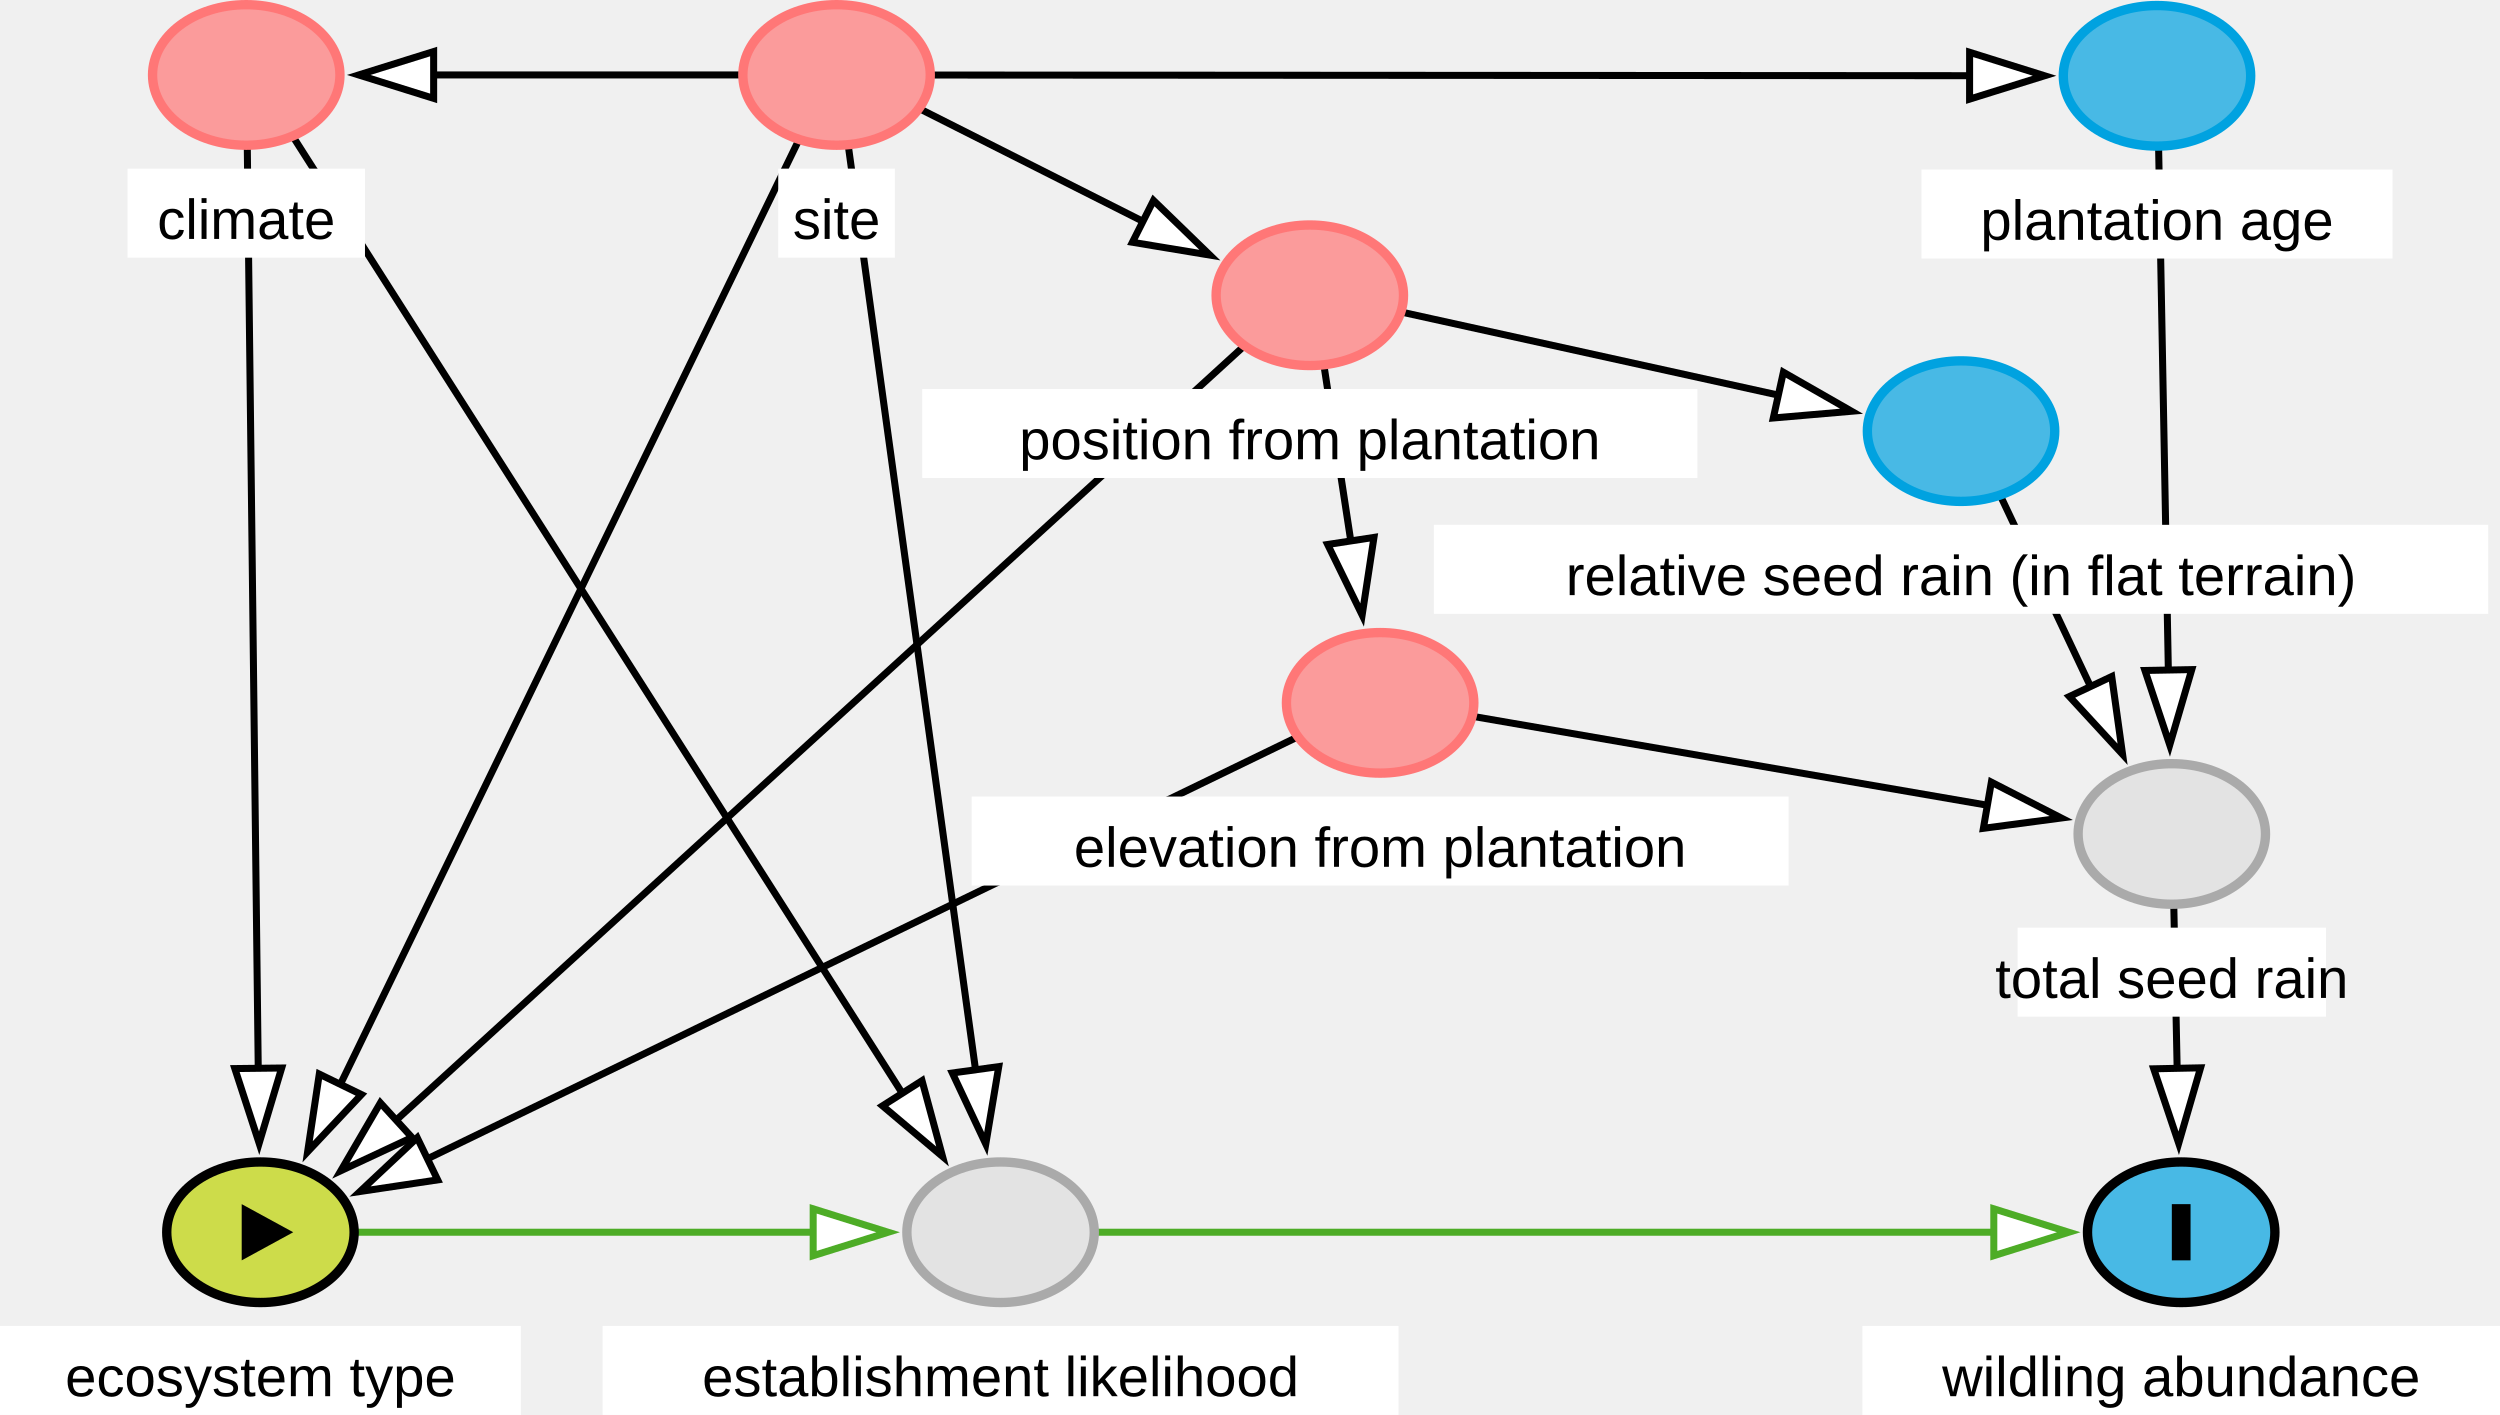
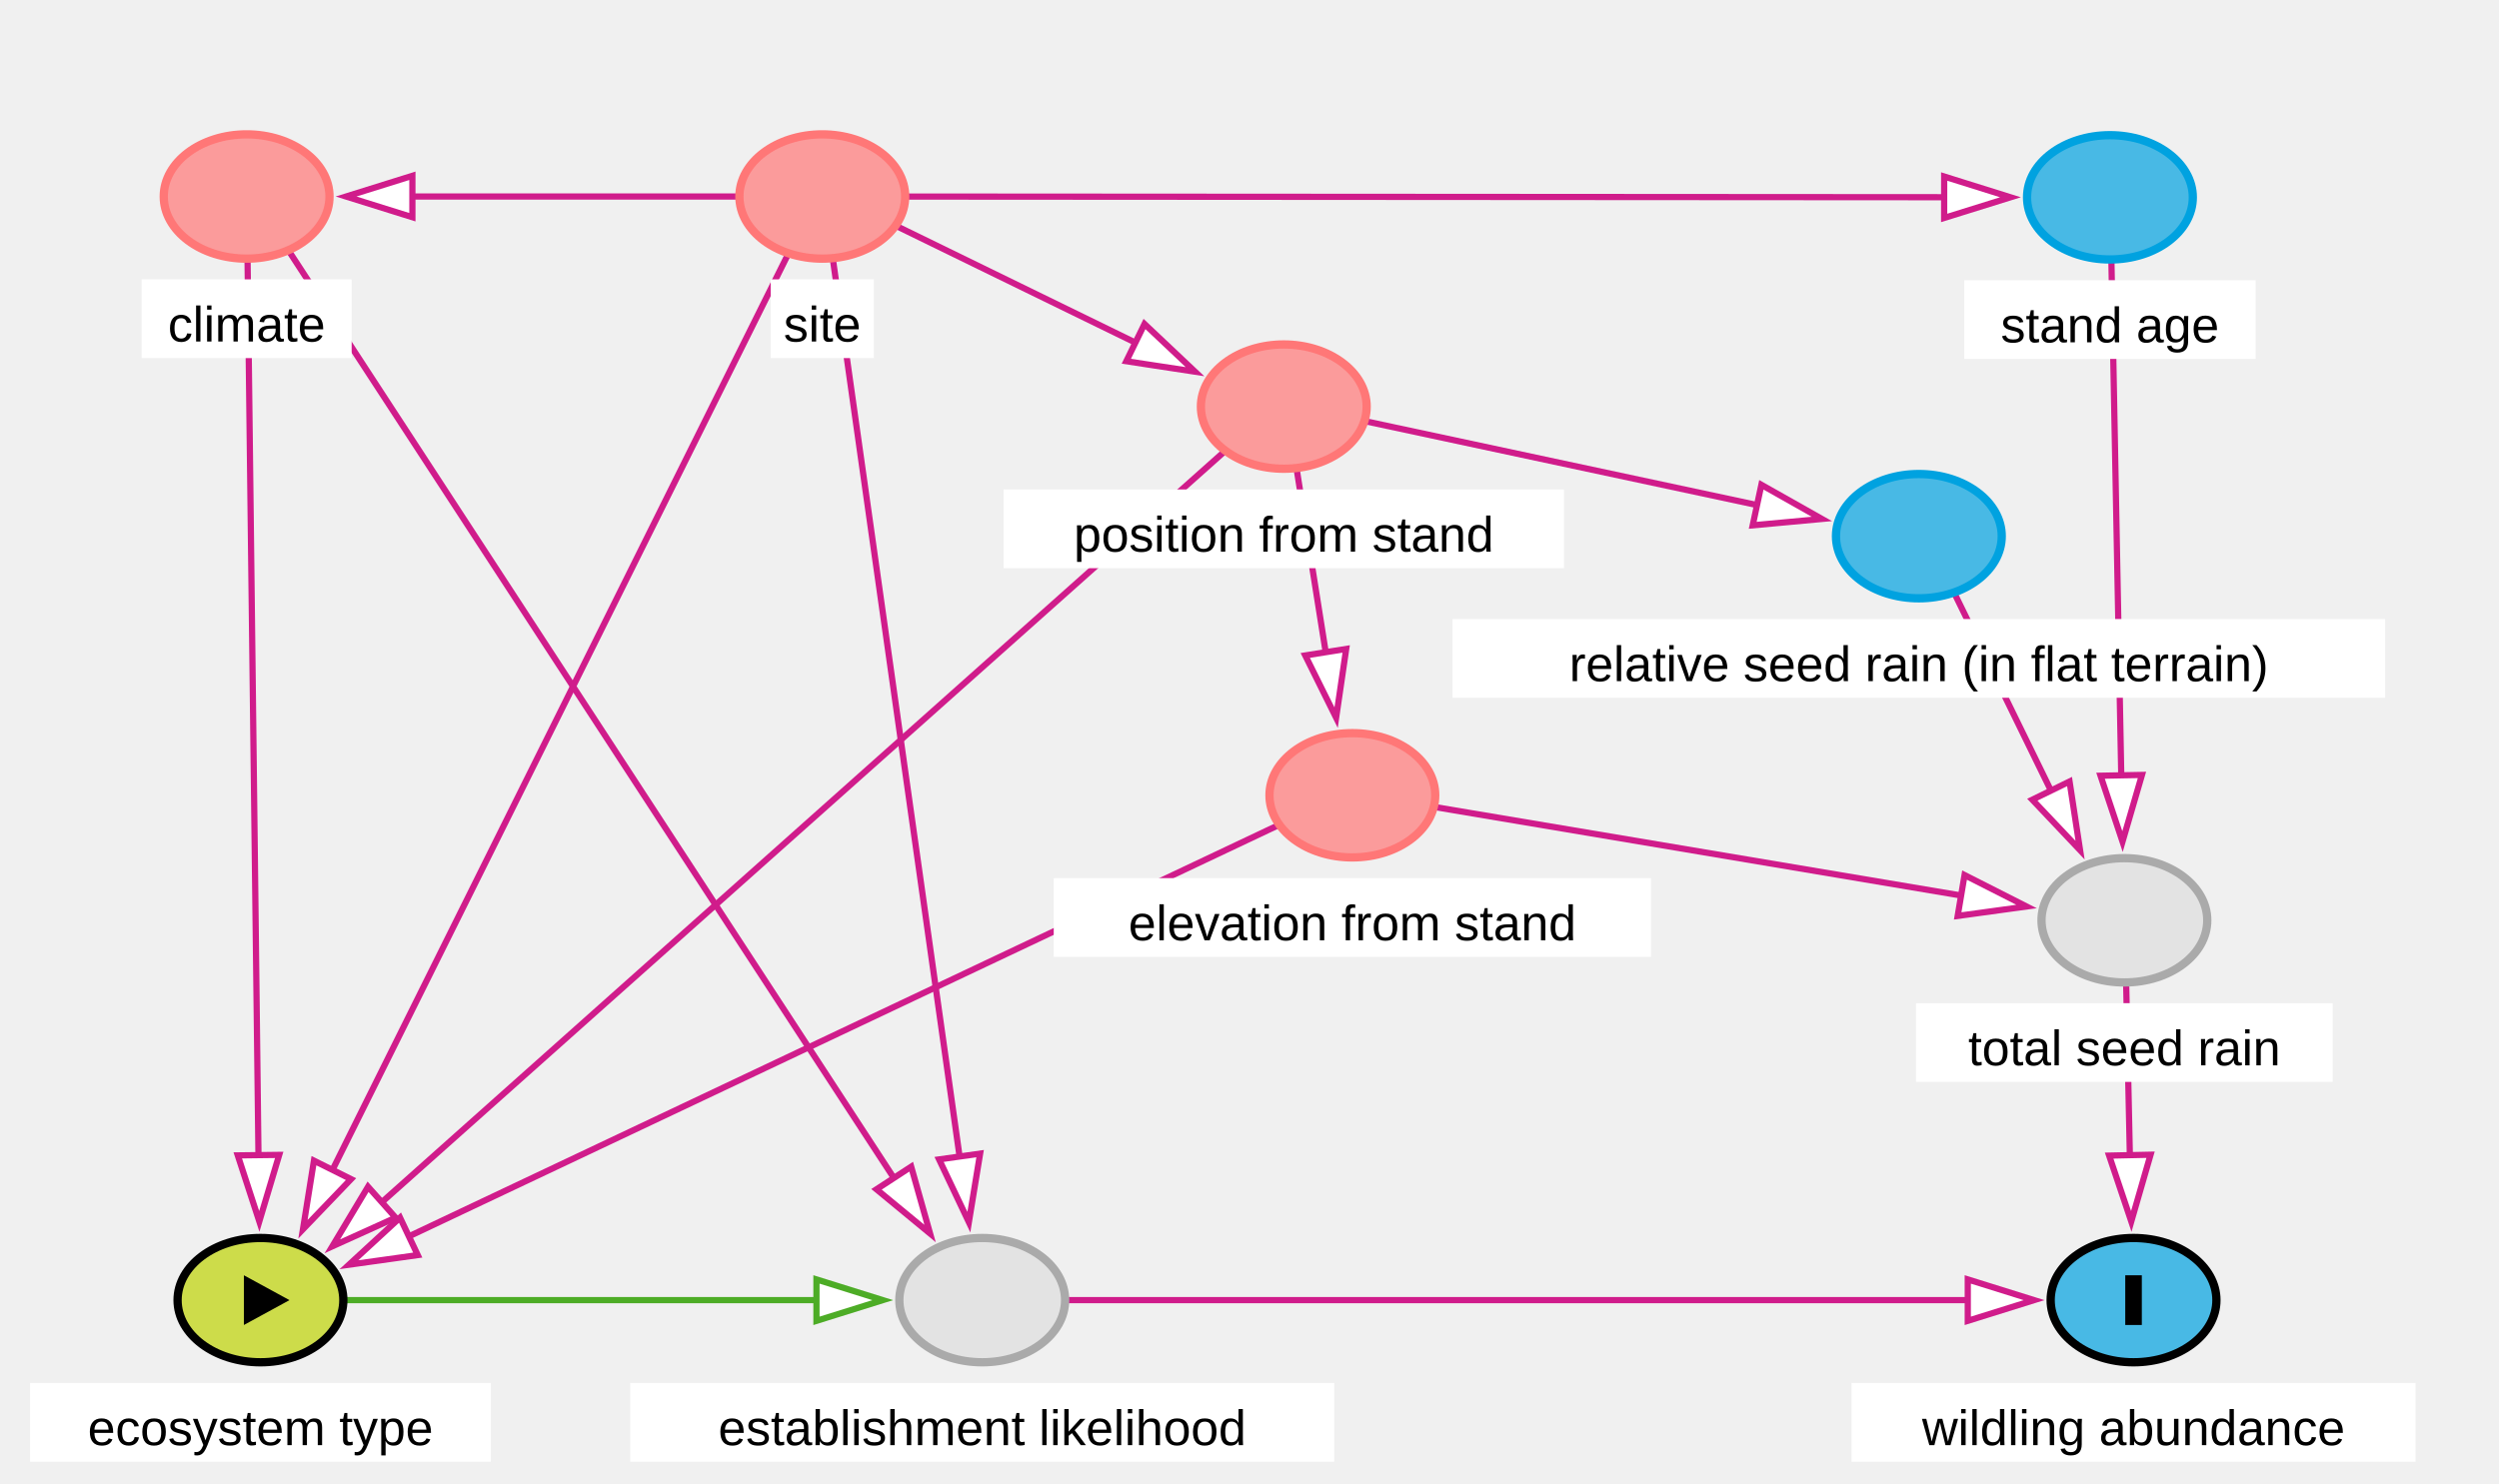
- <svg xmlns="http://www.w3.org/2000/svg" width="533.636" height="302.029" style="font-family:Arial, sans-serif" version="1.1" id="svg188">
-   <defs id="defs192" />
-   <g class="path" id="g6" transform="translate(-1.419977,-27.9839)">
-     <path d="M 77.01,291.01 H 190" id="path2" style="fill:none;stroke:#4dac26;stroke-width:1.5" />
-     <path class="arrowfront" d="M -1,0 15,5 V -5 Z" transform="rotate(180,94.99812,145.5065)" id="path4" style="fill:#ffffff;stroke:#4dac26;stroke-width:1.5" />
+ <svg xmlns="http://www.w3.org/2000/svg" width="603" height="603" style="font-family: Arial, sans-serif; width: 603px; height: 358px;">
+   <g class="path" style="cursor: move;">
+     <path stroke="#4dac26" stroke-width="1.5" fill="none" d="M82.85,313.80L212.01,313.80" />
+     <path stroke="#4dac26" stroke-width="1.5" fill="white" class="arrowfront" d="M-1,0L15,5L15,-5Z" transform="translate(212.0068,313.8031) rotate(180)" />
  </g>
-   <g class="path" id="g12" transform="translate(-1.419977,-27.9839)">
-     <path d="M 278.49,185.24 79.16,281.88" id="path8" style="fill:none;stroke:#000000;stroke-width:1.5" />
-     <path class="arrowfront" d="M -1,0 15,5 V -5 Z" transform="rotate(-25.8666,653.3182,-31.42313)" id="path10" style="fill:#ffffff;stroke:#000000;stroke-width:1.5" />
+   <g class="path" style="cursor: move;">
+     <path stroke="#d01c8b" stroke-width="1.5" fill="none" d="M308.70,199.06L85.10,304.83" />
+     <path stroke="#d01c8b" stroke-width="1.5" fill="white" class="arrowfront" d="M-1,0L15,5L15,-5Z" transform="translate(85.10228,304.8257) rotate(-25.31515)" />
  </g>
-   <g class="path" id="g18" transform="translate(-1.419977,-27.9839)">
-     <path d="m 315.65,180.87 124.77,21.55" id="path14" style="fill:none;stroke:#000000;stroke-width:1.5" />
-     <path class="arrowfront" d="M -1,0 15,5 V -5 Z" transform="rotate(-170.199,228.8854,82.32931)" id="path16" style="fill:#ffffff;stroke:#000000;stroke-width:1.5" />
+   <g class="path" style="cursor: move;">
+     <path stroke="#d01c8b" stroke-width="1.5" fill="none" d="M345.97,194.75L488.00,218.63" />
+     <path stroke="#d01c8b" stroke-width="1.5" fill="white" class="arrowfront" d="M-1,0L15,5L15,-5Z" transform="translate(488.0034,218.627) rotate(189.5439)" />
  </g>
-   <g class="path" id="g24" transform="translate(-1.419977,-27.9839)">
-     <path d="M 235,291.01 H 442.01" id="path20" style="fill:none;stroke:#4dac26;stroke-width:1.5" />
-     <path class="arrowfront" d="M -1,0 15,5 V -5 Z" transform="rotate(180,221.0028,145.5065)" id="path22" style="fill:#ffffff;stroke:#4dac26;stroke-width:1.5" />
+   <g class="path" style="cursor: move;">
+     <path stroke="#d01c8b" stroke-width="1.5" fill="none" d="M257.01,313.80L489.82,313.80" />
+     <path stroke="#d01c8b" stroke-width="1.5" fill="white" class="arrowfront" d="M-1,0L15,5L15,-5Z" transform="translate(489.816,313.8031) rotate(180)" />
  </g>
-   <g class="path" id="g30" transform="translate(-1.419977,-27.9839)">
-     <path d="M 462.18,59.17 464.54,186" id="path26" style="fill:none;stroke:#000000;stroke-width:1.5" />
-     <path class="arrowfront" d="M -1,0 15,5 V -5 Z" transform="rotate(-91.06615,323.5566,-134.9894)" id="path28" style="fill:#ffffff;stroke:#000000;stroke-width:1.5" />
+   <g class="path" style="cursor: move;">
+     <path stroke="#d01c8b" stroke-width="1.5" fill="none" d="M509.47,62.62L512.14,202.13" />
+     <path stroke="#d01c8b" stroke-width="1.5" fill="white" class="arrowfront" d="M-1,0L15,5L15,-5Z" transform="translate(512.138,202.1318) rotate(268.9051)" />
  </g>
-   <g class="path" id="g36" transform="translate(-1.419977,-27.9839)">
-     <path d="M 267.06,101.77 74.91,277.2" id="path32" style="fill:none;stroke:#000000;stroke-width:1.5" />
-     <path class="arrowfront" d="M -1,0 15,5 V -5 Z" transform="rotate(-42.39611,394.8274,42.02599)" id="path34" style="fill:#ffffff;stroke:#000000;stroke-width:1.5" />
+   <g class="path" style="cursor: move;">
+     <path stroke="#d01c8b" stroke-width="1.5" fill="none" d="M295.68,108.78L80.93,300.15" />
+     <path stroke="#d01c8b" stroke-width="1.5" fill="white" class="arrowfront" d="M-1,0L15,5L15,-5Z" transform="translate(80.93435,300.1491) rotate(-41.70597)" />
  </g>
-   <g class="path" id="g42" transform="translate(-1.419977,-27.9839)">
-     <path d="m 284,105.84 8.02,52.44" id="path38" style="fill:none;stroke:#000000;stroke-width:1.5" />
-     <path class="arrowfront" d="M -1,0 15,5 V -5 Z" transform="rotate(-98.69678,213.9661,-46.23756)" id="path40" style="fill:#ffffff;stroke:#000000;stroke-width:1.5" />
+   <g class="path" style="cursor: move;">
+     <path stroke="#d01c8b" stroke-width="1.5" fill="none" d="M312.84,112.96L322.24,172.23" />
+     <path stroke="#d01c8b" stroke-width="1.5" fill="white" class="arrowfront" d="M-1,0L15,5L15,-5Z" transform="translate(322.2434,172.2294) rotate(260.9826)" />
  </g>
-   <g class="path" id="g48" transform="translate(-1.419977,-27.9839)">
-     <path d="m 300.44,94.57 95.22,20.98" id="path44" style="fill:none;stroke:#000000;stroke-width:1.5" />
-     <path class="arrowfront" d="M -1,0 15,5 V -5 Z" transform="rotate(-167.5736,204.1217,36.23825)" id="path46" style="fill:#ffffff;stroke:#000000;stroke-width:1.5" />
+   <g class="path" style="cursor: move;">
+     <path stroke="#d01c8b" stroke-width="1.5" fill="none" d="M329.23,101.62L438.64,125.04" />
+     <path stroke="#d01c8b" stroke-width="1.5" fill="white" class="arrowfront" d="M-1,0L15,5L15,-5Z" transform="translate(438.6363,125.0421) rotate(192.0821)" />
  </g>
-   <g class="path" id="g54" transform="translate(-1.419977,-27.9839)">
-     <path d="m 428.35,133.65 25.71,54.44" id="path50" style="fill:none;stroke:#000000;stroke-width:1.5" />
-     <path class="arrowfront" d="M -1,0 15,5 V -5 Z" transform="rotate(-115.2878,286.6133,-49.7912)" id="path52" style="fill:#ffffff;stroke:#000000;stroke-width:1.5" />
+   <g class="path" style="cursor: move;">
+     <path stroke="#d01c8b" stroke-width="1.5" fill="none" d="M471.50,143.00L501.48,204.30" />
+     <path stroke="#d01c8b" stroke-width="1.5" fill="white" class="arrowfront" d="M-1,0L15,5L15,-5Z" transform="translate(501.4763,204.2987) rotate(243.9398)" />
  </g>
-   <g class="path" id="g60" transform="translate(-1.419977,-27.9839)">
-     <path d="m 465.42,220.99 1.03,50.03" id="path56" style="fill:none;stroke:#000000;stroke-width:1.5" />
-     <path class="arrowfront" d="M -1,0 15,5 V -5 Z" transform="rotate(-91.18737,365.9559,-92.93344)" id="path58" style="fill:#ffffff;stroke:#000000;stroke-width:1.5" />
+   <g class="path" style="cursor: move;">
+     <path stroke="#d01c8b" stroke-width="1.5" fill="none" d="M513.03,237.12L514.25,293.81" />
+     <path stroke="#d01c8b" stroke-width="1.5" fill="white" class="arrowfront" d="M-1,0L15,5L15,-5Z" transform="translate(514.2508,293.8084) rotate(268.7665)" />
  </g>
-   <g class="path" id="g66" transform="translate(-1.419977,-27.9839)">
-     <path d="m 54.2,58.98 2.52,212.03" id="path62" style="fill:none;stroke:#000000;stroke-width:1.5" />
-     <path class="arrowfront" d="M -1,0 15,5 V -5 Z" transform="rotate(-90.68242,162.2648,107.481)" id="path64" style="fill:#ffffff;stroke:#000000;stroke-width:1.5" />
+   <g class="path" style="cursor: move;">
+     <path stroke="#d01c8b" stroke-width="1.5" fill="none" d="M59.73,62.43L62.55,293.80" />
+     <path stroke="#d01c8b" stroke-width="1.5" fill="white" class="arrowfront" d="M-1,0L15,5L15,-5Z" transform="translate(62.55432,293.8046) rotate(269.3006)" />
  </g>
-   <g class="path" id="g72" transform="translate(-1.419977,-27.9839)">
-     <path d="M 63.88,57.02 202.07,273.99" id="path68" style="fill:none;stroke:#000000;stroke-width:1.5" />
-     <path class="arrowfront" d="M -1,0 15,5 V -5 Z" transform="rotate(-122.4926,176.2068,81.55869)" id="path70" style="fill:#ffffff;stroke:#000000;stroke-width:1.5" />
+   <g class="path" style="cursor: move;">
+     <path stroke="#d01c8b" stroke-width="1.5" fill="none" d="M69.57,60.39L223.88,296.89" />
+     <path stroke="#d01c8b" stroke-width="1.5" fill="white" class="arrowfront" d="M-1,0L15,5L15,-5Z" transform="translate(223.877,296.888) rotate(236.8771)" />
  </g>
-   <g class="path" id="g78" transform="translate(-1.419977,-27.9839)">
-     <path d="M 171.99,57.74 67.52,272.94" id="path74" style="fill:none;stroke:#000000;stroke-width:1.5" />
-     <path class="arrowfront" d="M -1,0 15,5 V -5 Z" transform="rotate(-64.105,251.7106,82.55124)" id="path76" style="fill:#ffffff;stroke:#000000;stroke-width:1.5" />
+   <g class="path" style="cursor: move;">
+     <path stroke="#d01c8b" stroke-width="1.5" fill="none" d="M190.27,61.13L73.55,295.80" />
+     <path stroke="#d01c8b" stroke-width="1.5" fill="white" class="arrowfront" d="M-1,0L15,5L15,-5Z" transform="translate(73.54591,295.8004) rotate(-63.55404)" />
  </g>
-   <g class="path" id="g84" transform="translate(-1.419977,-27.9839)">
-     <path d="M 182.46,58.87 211.7,271.19" id="path80" style="fill:none;stroke:#000000;stroke-width:1.5" />
-     <path class="arrowfront" d="M -1,0 15,5 V -5 Z" transform="rotate(-97.84192,224.0534,43.32479)" id="path82" style="fill:#ffffff;stroke:#000000;stroke-width:1.5" />
+   <g class="path" style="cursor: move;">
+     <path stroke="#d01c8b" stroke-width="1.5" fill="none" d="M200.94,62.31L233.64,293.99" />
+     <path stroke="#d01c8b" stroke-width="1.5" fill="white" class="arrowfront" d="M-1,0L15,5L15,-5Z" transform="translate(233.6422,293.9923) rotate(261.9661)" />
  </g>
-   <g class="path" id="g90" transform="translate(-1.419977,-27.9839)">
-     <path d="m 199.99,44 236.85,0.15" id="path86" style="fill:none;stroke:#000000;stroke-width:1.5" />
-     <path class="arrowfront" d="M -1,0 15,5 V -5 Z" transform="rotate(-179.9617,218.4268,22.00387)" id="path88" style="fill:#ffffff;stroke:#000000;stroke-width:1.5" />
+   <g class="path" style="cursor: move;">
+     <path stroke="#d01c8b" stroke-width="1.5" fill="none" d="M218.41,47.44L484.12,47.61" />
+     <path stroke="#d01c8b" stroke-width="1.5" fill="white" class="arrowfront" d="M-1,0L15,5L15,-5Z" transform="translate(484.1204,47.61318) rotate(180.0374)" />
  </g>
-   <g class="path" id="g96" transform="translate(-1.419977,-27.9839)">
-     <path d="m 197.58,51.13 61.2,30.86" id="path92" style="fill:none;stroke:#000000;stroke-width:1.5" />
-     <path class="arrowfront" d="M -1,0 15,5 V -5 Z" transform="rotate(-153.2411,139.1411,10.21732)" id="path94" style="fill:#ffffff;stroke:#000000;stroke-width:1.5" />
+   <g class="path" style="cursor: move;">
+     <path stroke="#d01c8b" stroke-width="1.5" fill="none" d="M216.09,54.45L287.45,89.27" />
+     <path stroke="#d01c8b" stroke-width="1.5" fill="white" class="arrowfront" d="M-1,0L15,5L15,-5Z" transform="translate(287.4495,89.26926) rotate(206.0093)" />
  </g>
-   <g class="path" id="g102" transform="translate(-1.419977,-27.9839)">
-     <path d="M 159.99,43.98 H 78.98" id="path98" style="fill:none;stroke:#000000;stroke-width:1.5" />
-     <path class="arrowfront" d="M -1,0 15,5 V -5 Z" transform="translate(78.9829,43.98389)" id="path100" style="fill:#ffffff;stroke:#000000;stroke-width:1.5" />
+   <g class="path" style="cursor: move;">
+     <path stroke="#d01c8b" stroke-width="1.5" fill="none" d="M178.41,47.43L84.51,47.43" />
+     <path stroke="#d01c8b" stroke-width="1.5" fill="white" class="arrowfront" d="M-1,0L15,5L15,-5Z" transform="translate(84.50949,47.42841) rotate(-0.000007973552)" />
  </g>
-   <g transform="translate(55.59167,263.029)" id="g112">
-     <path z-index="1" d="M 0,0 M 20,0 A 20,15 0 1 1 -20,0 20,15 0 1 1 20,0" id="path104" style="fill:#bed403;fill-opacity:0.7;stroke:#000000;stroke-width:2" />
-     <rect class="textbg" width="111.183" height="19" x="-55.592" y="20" id="rect106" style="fill:#ffffff" />
-     <text class="nodelabel" y="35" id="text108" style="text-anchor:middle">ecosystem type</text>
-     <path d="M -4,-6 7,0 -4,6 Z" id="path110" style="fill:#000000" />
+   <g style="cursor: move; touch-action: none;" transform="translate(62.8483,313.8031)">
+     <path fill-opacity="0.7" stroke-width="2" z-index="1" d="M 0 0 m 20, 0 a 20,15 0 1,1 -40,0 a 20,15 0 1,1 40,0" fill="#bed403" stroke="#000000" />
+     <rect class="textbg" fill="#ffffff" width="111.183" height="19" x="-55.592" y="20" />
+     <text class="nodelabel" y="35" text-anchor="middle">ecosystem type</text>
+     <path d="M-4,-6L7,0L-4,6Z" fill="#000000" />
  </g>
-   <g transform="translate(294.5952,150.0264)" id="g120">
-     <path z-index="1" d="M 0,0 M 20,0 A 20,15 0 1 1 -20,0 20,15 0 1 1 20,0" id="path114" style="fill:#ff7777;fill-opacity:0.7;stroke:#ff7777;stroke-width:2" />
-     <rect class="textbg" width="174.367" height="19" x="-87.183" y="20" id="rect116" style="fill:#ffffff" />
-     <text class="nodelabel" y="35" id="text118" style="text-anchor:middle">elevation from plantation</text>
+   <g style="cursor: move; touch-action: none;" transform="translate(326.3202,191.9508)">
+     <path fill-opacity="0.7" stroke-width="2" z-index="1" d="M 0 0 m 20, 0 a 20,15 0 1,1 -40,0 a 20,15 0 1,1 40,0" fill="#ff7777" stroke="#ff7777" />
+     <rect class="textbg" fill="#ffffff" width="144.117" height="19" x="-72.058" y="20" />
+     <text class="nodelabel" y="35" text-anchor="middle">elevation from stand</text>
  </g>
-   <g transform="translate(213.5763,263.029)" id="g128">
-     <path z-index="1" d="M 0,0 M 20,0 A 20,15 0 1 1 -20,0 20,15 0 1 1 20,0" id="path122" style="fill:#dddddd;fill-opacity:0.7;stroke:#aaaaaa;stroke-width:2" />
-     <rect class="textbg" width="169.883" height="19" x="-84.942" y="20" id="rect124" style="fill:#ffffff" />
-     <text class="nodelabel" y="35" id="text126" style="text-anchor:middle">establishment likelihood</text>
+   <g style="cursor: move; touch-action: none;" transform="translate(237.0068,313.8031)">
+     <path fill-opacity="0.7" stroke-width="2" z-index="1" d="M 0 0 m 20, 0 a 20,15 0 1,1 -40,0 a 20,15 0 1,1 40,0" fill="#dddddd" stroke="#aaaaaa" />
+     <rect class="textbg" fill="#ffffff" width="169.883" height="19" x="-84.942" y="20" />
+     <text class="nodelabel" y="35" text-anchor="middle">establishment likelihood</text>
  </g>
-   <g transform="translate(460.4189,16.18441)" id="g136">
-     <path z-index="1" d="M 0,0 M 20,0 A 20,15 0 1 1 -20,0 20,15 0 1 1 20,0" id="path130" style="fill:#00a2e0;fill-opacity:0.7;stroke:#00a2e0;stroke-width:2" />
-     <rect class="textbg" width="100.55" height="19" x="-50.275" y="20" id="rect132" style="fill:#ffffff" />
-     <text class="nodelabel" y="35" id="text134" style="text-anchor:middle">plantation age</text>
+   <g style="cursor: move; touch-action: none;" transform="translate(509.1203,47.62727)">
+     <path fill-opacity="0.7" stroke-width="2" z-index="1" d="M 0 0 m 20, 0 a 20,15 0 1,1 -40,0 a 20,15 0 1,1 40,0" fill="#00a2e0" stroke="#00a2e0" />
+     <rect class="textbg" fill="#ffffff" width="70.3" height="19" x="-35.15" y="20" />
+     <text class="nodelabel" y="35" text-anchor="middle">stand age</text>
  </g>
-   <g transform="translate(279.5851,63.02679)" id="g144">
-     <path z-index="1" d="M 0,0 M 20,0 A 20,15 0 1 1 -20,0 20,15 0 1 1 20,0" id="path138" style="fill:#ff7777;fill-opacity:0.7;stroke:#ff7777;stroke-width:2" />
-     <rect class="textbg" width="165.467" height="19" x="-82.733" y="20" id="rect140" style="fill:#ffffff" />
-     <text class="nodelabel" y="35" id="text142" style="text-anchor:middle">position from plantation</text>
+   <g style="cursor: move; touch-action: none;" transform="translate(309.7734,98.13804)">
+     <path fill-opacity="0.7" stroke-width="2" z-index="1" d="M 0 0 m 20, 0 a 20,15 0 1,1 -40,0 a 20,15 0 1,1 40,0" fill="#ff7777" stroke="#ff7777" />
+     <rect class="textbg" fill="#ffffff" width="135.217" height="19" x="-67.608" y="20" />
+     <text class="nodelabel" y="35" text-anchor="middle">position from stand</text>
  </g>
-   <g transform="translate(418.5955,92.02665)" id="g152">
-     <path z-index="1" d="M 0,0 M 20,0 A 20,15 0 1 1 -20,0 20,15 0 1 1 20,0" id="path146" style="fill:#00a2e0;fill-opacity:0.7;stroke:#00a2e0;stroke-width:2" />
-     <rect class="textbg" width="225.05" height="19" x="-112.525" y="20" id="rect148" style="fill:#ffffff" />
-     <text class="nodelabel" y="35" id="text150" style="text-anchor:middle">relative seed rain (in flat terrain)</text>
+   <g style="cursor: move; touch-action: none;" transform="translate(463.0152,129.409)">
+     <path fill-opacity="0.7" stroke-width="2" z-index="1" d="M 0 0 m 20, 0 a 20,15 0 1,1 -40,0 a 20,15 0 1,1 40,0" fill="#00a2e0" stroke="#00a2e0" />
+     <rect class="textbg" fill="#ffffff" width="225.05" height="19" x="-112.525" y="20" />
+     <text class="nodelabel" y="35" text-anchor="middle">relative seed rain (in flat terrain)</text>
  </g>
-   <g transform="translate(463.5812,178.0119)" id="g160">
-     <path z-index="1" d="M 0,0 M 20,0 A 20,15 0 1 1 -20,0 20,15 0 1 1 20,0" id="path154" style="fill:#dddddd;fill-opacity:0.7;stroke:#aaaaaa;stroke-width:2" />
-     <rect class="textbg" width="65.833" height="19" x="-32.917" y="20" id="rect156" style="fill:#ffffff" />
-     <text class="nodelabel" y="35" id="text158" style="text-anchor:middle">total seed rain</text>
+   <g style="cursor: move; touch-action: none;" transform="translate(512.6065,222.128)">
+     <path fill-opacity="0.7" stroke-width="2" z-index="1" d="M 0 0 m 20, 0 a 20,15 0 1,1 -40,0 a 20,15 0 1,1 40,0" fill="#dddddd" stroke="#aaaaaa" />
+     <rect class="textbg" fill="#ffffff" width="100.533" height="19" x="-50.267" y="20" />
+     <text class="nodelabel" y="35" text-anchor="middle">total seed rain</text>
  </g>
-   <g transform="translate(465.5856,263.029)" id="g170">
-     <path z-index="1" d="M 0,0 M 20,0 A 20,15 0 1 1 -20,0 20,15 0 1 1 20,0" id="path162" style="fill:#00a2e0;fill-opacity:0.7;stroke:#000000;stroke-width:2" />
-     <rect class="textbg" width="136.1" height="19" x="-68.05" y="20" id="rect164" style="fill:#ffffff" />
-     <text class="nodelabel" y="35" id="text166" style="text-anchor:middle">wildling abundance</text>
-     <path d="M -2,-6 H 2 V 6 h -4 z" id="path168" style="fill:#000000" />
+   <g style="cursor: move; touch-action: none;" transform="translate(514.816,313.8031)">
+     <path fill-opacity="0.7" stroke-width="2" z-index="1" d="M 0 0 m 20, 0 a 20,15 0 1,1 -40,0 a 20,15 0 1,1 40,0" fill="#00a2e0" stroke="#000000" />
+     <rect class="textbg" fill="#ffffff" width="136.1" height="19" x="-68.05" y="20" />
+     <text class="nodelabel" y="35" text-anchor="middle">wildling abundance</text>
+     <path d="M-2,-6L2,-6L2,6L-2,6Z" fill="#000000" />
  </g>
-   <g transform="translate(52.56292,15.99999)" id="g178">
-     <path z-index="1" d="M 0,0 M 20,0 A 20,15 0 1 1 -20,0 20,15 0 1 1 20,0" id="path172" style="fill:#ff7777;fill-opacity:0.7;stroke:#ff7777;stroke-width:2" />
-     <rect class="textbg" width="50.683" height="19" x="-25.342" y="20" id="rect174" style="fill:#ffffff" />
-     <text class="nodelabel" y="35" id="text176" style="text-anchor:middle">climate</text>
+   <g style="cursor: move; touch-action: none;" transform="translate(59.50949,47.42841)">
+     <path fill-opacity="0.7" stroke-width="2" z-index="1" d="M 0 0 m 20, 0 a 20,15 0 1,1 -40,0 a 20,15 0 1,1 40,0" fill="#ff7777" stroke="#ff7777" />
+     <rect class="textbg" fill="#ffffff" width="50.683" height="19" x="-25.342" y="20" />
+     <text class="nodelabel" y="35" text-anchor="middle">climate</text>
  </g>
-   <g transform="translate(178.5676,15.99999)" id="g186">
-     <path z-index="1" d="M 0,0 M 20,0 A 20,15 0 1 1 -20,0 20,15 0 1 1 20,0" id="path180" style="fill:#ff7777;fill-opacity:0.7;stroke:#ff7777;stroke-width:2" />
-     <rect class="textbg" width="24.9" height="19" x="-12.45" y="20" id="rect182" style="fill:#ffffff" />
-     <text class="nodelabel" y="35" id="text184" style="text-anchor:middle">site</text>
+   <g style="cursor: move; touch-action: none;" transform="translate(198.4141,47.42841)">
+     <path fill-opacity="0.7" stroke-width="2" z-index="1" d="M 0 0 m 20, 0 a 20,15 0 1,1 -40,0 a 20,15 0 1,1 40,0" fill="#ff7777" stroke="#ff7777" />
+     <rect class="textbg" fill="#ffffff" width="24.9" height="19" x="-12.45" y="20" />
+     <text class="nodelabel" y="35" text-anchor="middle">site</text>
  </g>
</svg>
